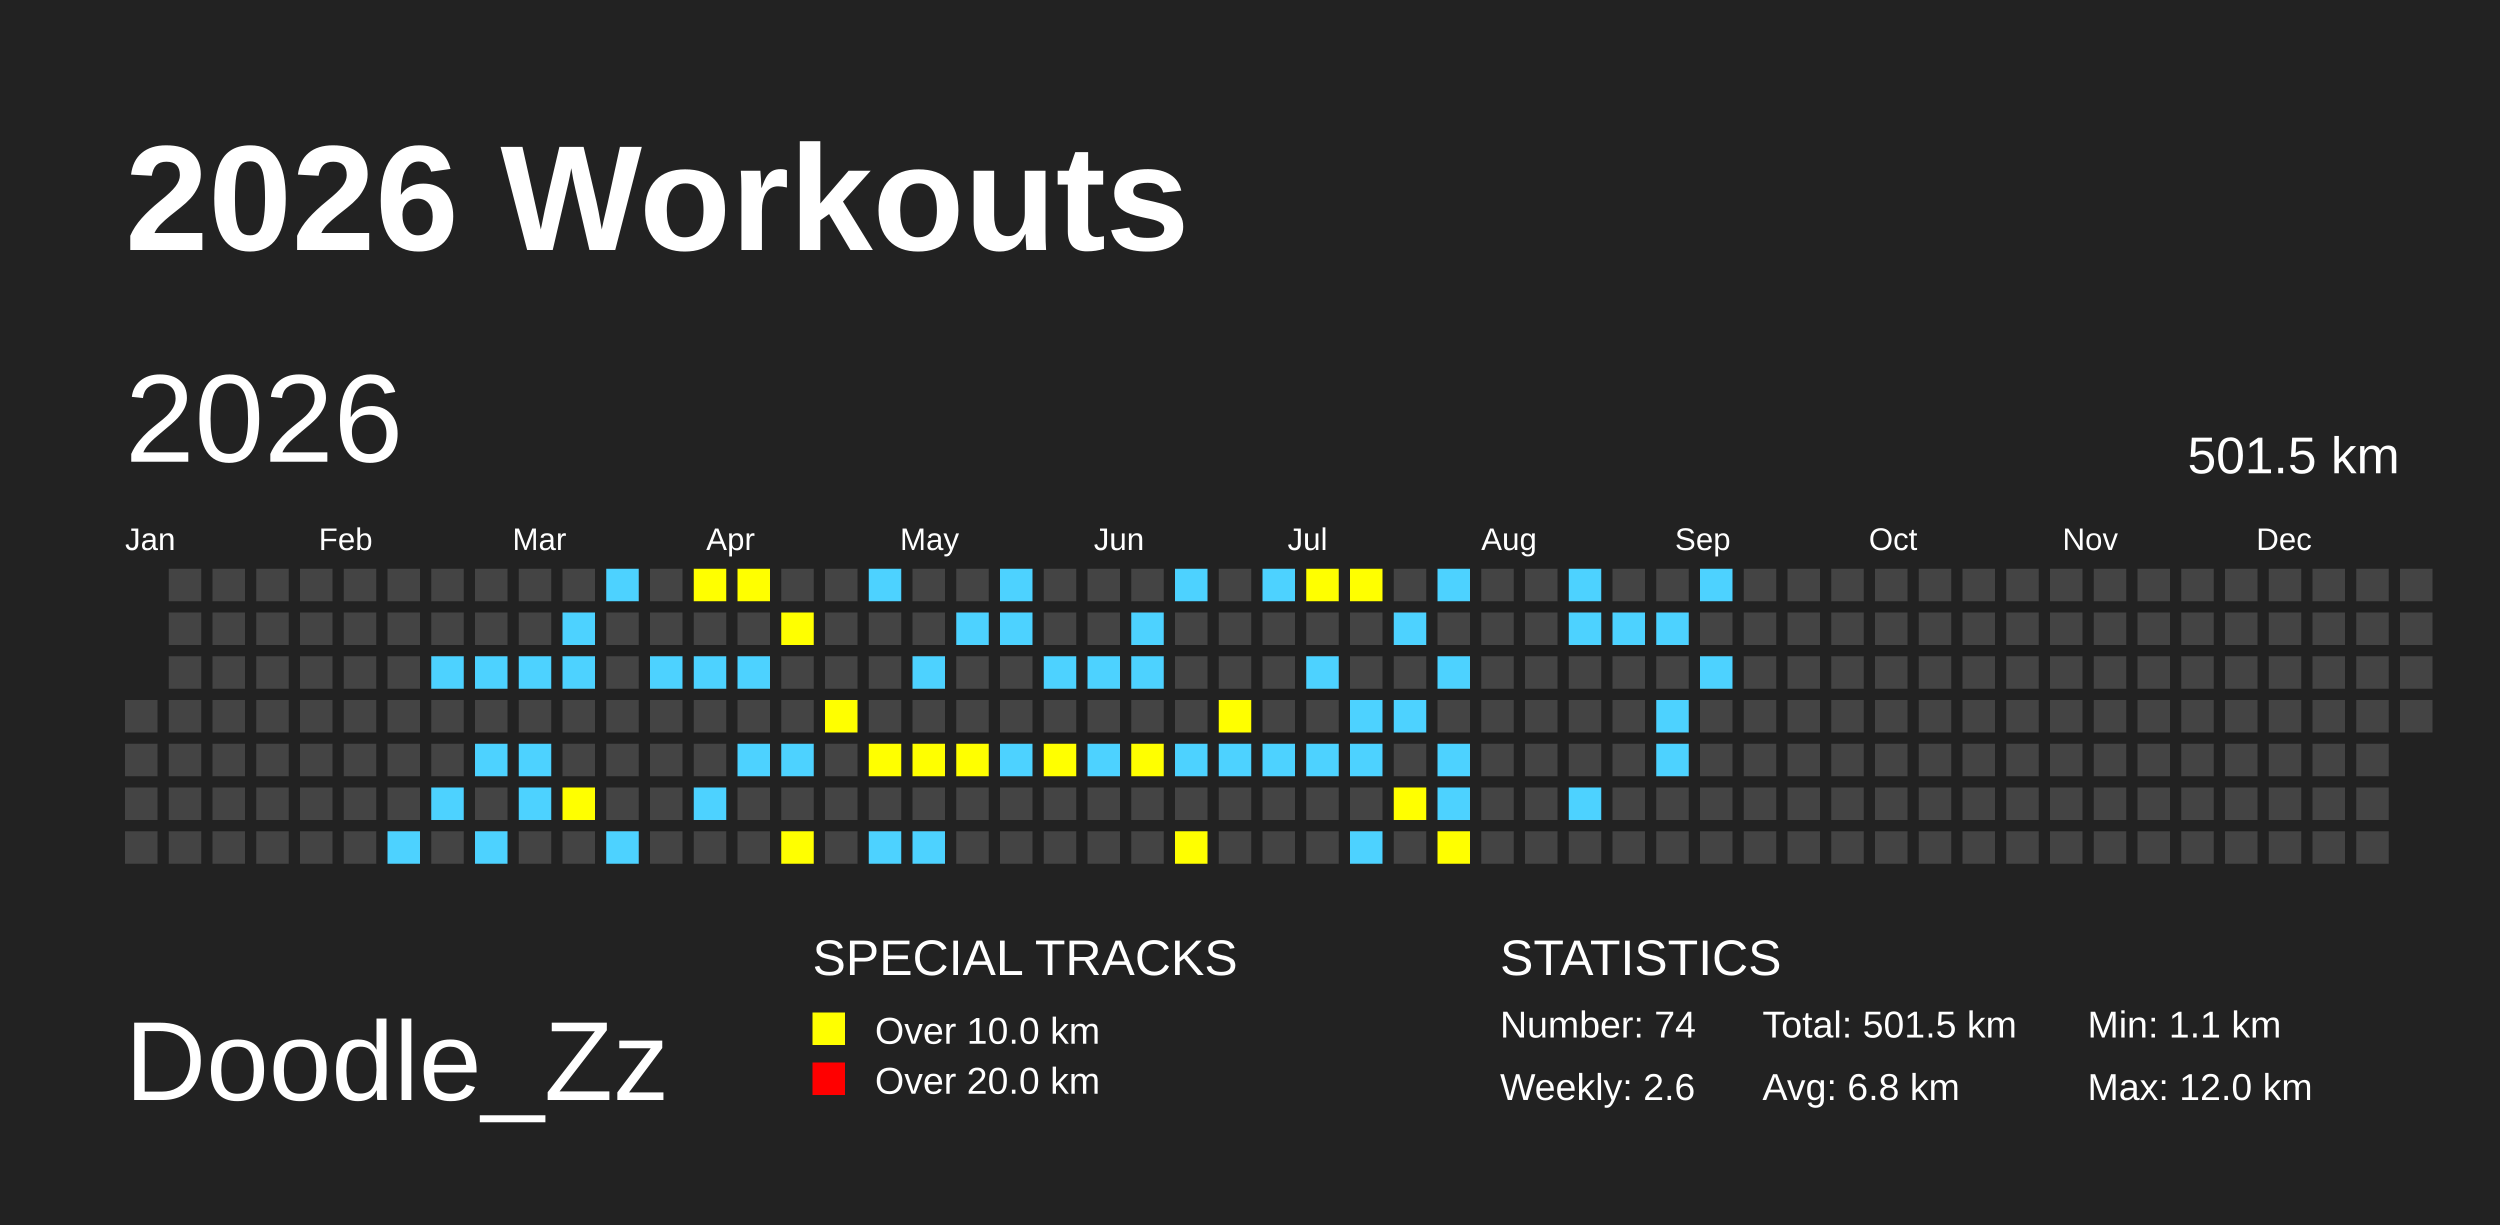
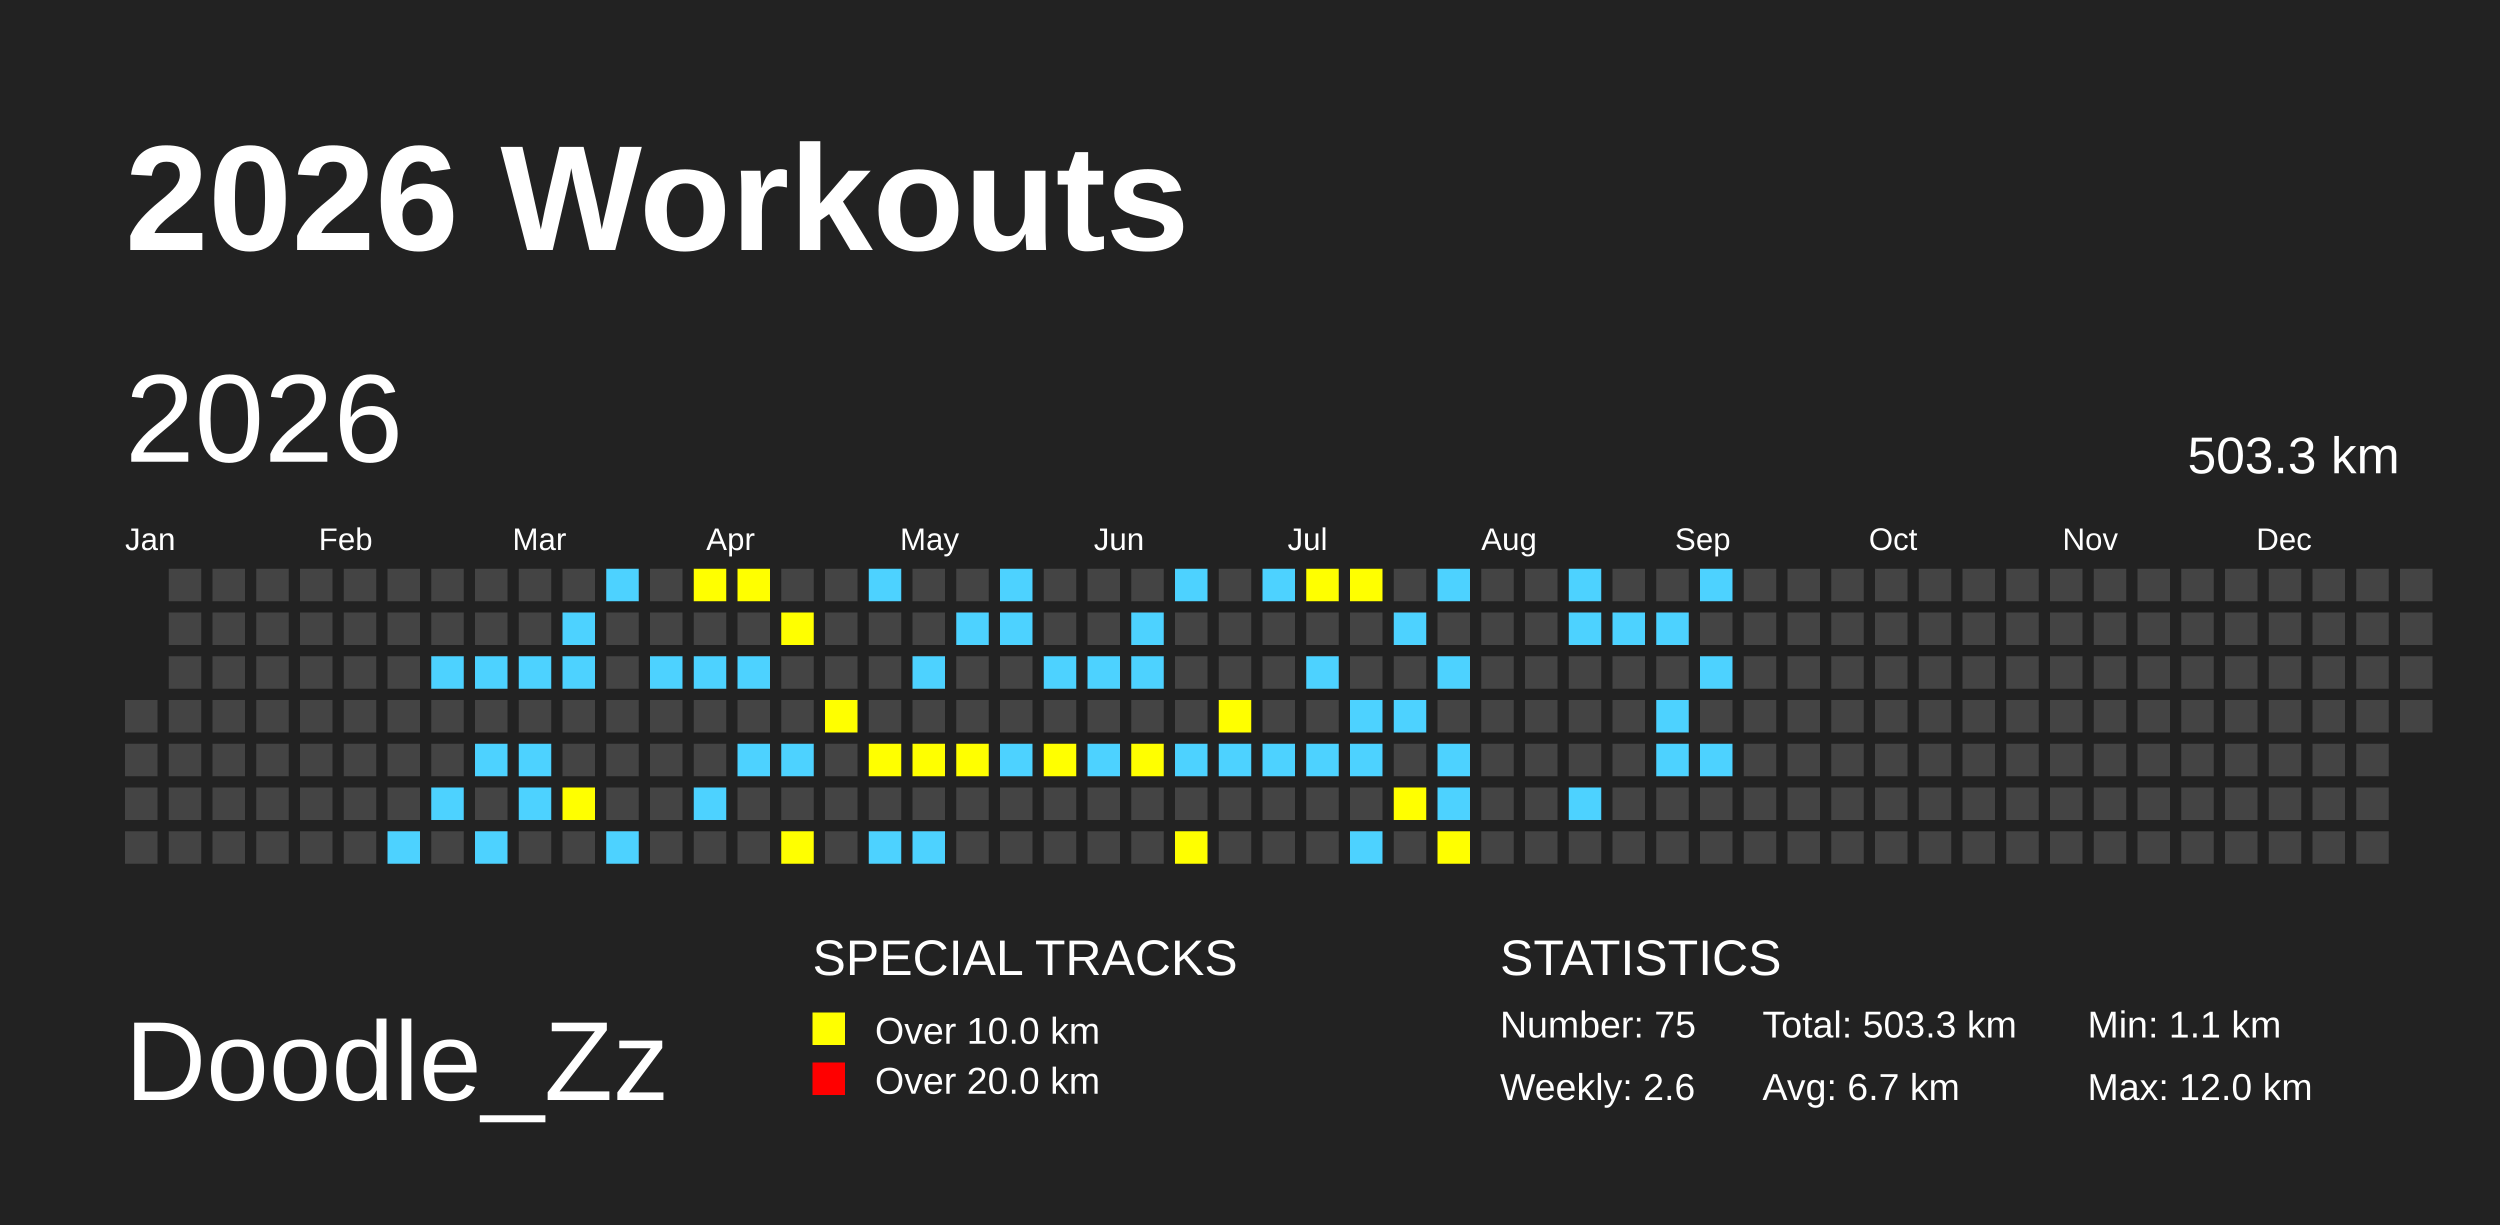
<svg xmlns="http://www.w3.org/2000/svg" baseProfile="full" height="98mm" version="1.1" viewBox="0,0,200,98" width="200mm">
  <defs>
    <pattern height="2" id="indoor-stripe" patternUnits="userSpaceOnUse" width="2">
      <line stroke="white" stroke-opacity="0.45" stroke-width="0.5" x1="0" x2="2" y1="2" y2="0" />
    </pattern>
  </defs>
  <rect fill="#222222" height="98" width="200" x="0" y="0" />
  <text fill="#FFFFFF" style="font-size:12px; font-family:Arial; font-weight:bold;" x="10" y="20">2026 Workouts</text>
  <text fill="#FFFFFF" style="font-size:9px; font-family:Arial" x="10" y="88">Doodle_Zz</text>
  <text fill="#FFFFFF" style="font-size:4px; font-family:Arial" x="65" y="78">SPECIAL TRACKS</text>
  <rect fill="yellow" height="2.6" width="2.6" x="65" y="81" />
  <text fill="#FFFFFF" style="font-size:3px; font-family:Arial" x="70" y="83.5">Over 10.0 km</text>
  <rect fill="red" height="2.6" width="2.6" x="65" y="85" />
  <text fill="#FFFFFF" style="font-size:3px; font-family:Arial" x="70" y="87.5">Over 20.0 km</text>
  <text fill="#FFFFFF" style="font-size:4px; font-family:Arial" x="120" y="78">STATISTICS</text>
-   <text fill="#FFFFFF" style="font-size:3px; font-family:Arial" x="120" y="83">Number: 74</text>
+   <text fill="#FFFFFF" style="font-size:3px; font-family:Arial" x="120" y="83">Number: 75</text>
  <text fill="#FFFFFF" style="font-size:3px; font-family:Arial" x="120" y="88">Weekly: 2.6</text>
-   <text fill="#FFFFFF" style="font-size:3px; font-family:Arial" x="141" y="83">Total: 501.5 km</text>
-   <text fill="#FFFFFF" style="font-size:3px; font-family:Arial" x="141" y="88">Avg: 6.8 km</text>
+   <text fill="#FFFFFF" style="font-size:3px; font-family:Arial" x="141" y="83">Total: 503.3 km</text>
+   <text fill="#FFFFFF" style="font-size:3px; font-family:Arial" x="141" y="88">Avg: 6.7 km</text>
  <text fill="#FFFFFF" style="font-size:3px; font-family:Arial" x="167" y="83">Min: 1.1 km</text>
  <text fill="#FFFFFF" style="font-size:3px; font-family:Arial" x="167" y="88">Max: 12.0 km</text>
  <text dominant-baseline="hanging" fill="#FFFFFF" style="font-size:10.0px; font-family:Arial;" x="10" y="30">2026</text>
-   <text dominant-baseline="hanging" fill="#FFFFFF" style="font-size:4.125px; font-family:Arial;" x="175" y="35">501.5 km</text>
+   <text dominant-baseline="hanging" fill="#FFFFFF" style="font-size:4.125px; font-family:Arial;" x="175" y="35">503.3 km</text>
  <text fill="#FFFFFF" style="font-size:2.5px; font-family:Arial" x="10.0" y="44">Jan</text>
  <text fill="#FFFFFF" style="font-size:2.5px; font-family:Arial" x="25.5" y="44">Feb</text>
  <text fill="#FFFFFF" style="font-size:2.5px; font-family:Arial" x="41.0" y="44">Mar</text>
  <text fill="#FFFFFF" style="font-size:2.5px; font-family:Arial" x="56.5" y="44">Apr</text>
  <text fill="#FFFFFF" style="font-size:2.5px; font-family:Arial" x="72.0" y="44">May</text>
  <text fill="#FFFFFF" style="font-size:2.5px; font-family:Arial" x="87.5" y="44">Jun</text>
  <text fill="#FFFFFF" style="font-size:2.5px; font-family:Arial" x="103.0" y="44">Jul</text>
  <text fill="#FFFFFF" style="font-size:2.5px; font-family:Arial" x="118.5" y="44">Aug</text>
  <text fill="#FFFFFF" style="font-size:2.5px; font-family:Arial" x="134.0" y="44">Sep</text>
  <text fill="#FFFFFF" style="font-size:2.5px; font-family:Arial" x="149.5" y="44">Oct</text>
  <text fill="#FFFFFF" style="font-size:2.5px; font-family:Arial" x="165.0" y="44">Nov</text>
  <text fill="#FFFFFF" style="font-size:2.5px; font-family:Arial" x="180.5" y="44">Dec</text>
  <rect fill="#444444" height="2.6" width="2.6" x="10.0" y="56.0" />
  <rect fill="#444444" height="2.6" width="2.6" x="10.0" y="59.5" />
  <rect fill="#444444" height="2.6" width="2.6" x="10.0" y="63.0" />
  <rect fill="#444444" height="2.6" width="2.6" x="10.0" y="66.5" />
  <rect fill="#444444" height="2.6" width="2.6" x="13.5" y="45.5" />
  <rect fill="#444444" height="2.6" width="2.6" x="13.5" y="49.0" />
  <rect fill="#444444" height="2.6" width="2.6" x="13.5" y="52.5" />
  <rect fill="#444444" height="2.6" width="2.6" x="13.5" y="56.0" />
  <rect fill="#444444" height="2.6" width="2.6" x="13.5" y="59.5" />
  <rect fill="#444444" height="2.6" width="2.6" x="13.5" y="63.0" />
  <rect fill="#444444" height="2.6" width="2.6" x="13.5" y="66.5" />
  <rect fill="#444444" height="2.6" width="2.6" x="17.0" y="45.5" />
  <rect fill="#444444" height="2.6" width="2.6" x="17.0" y="49.0" />
  <rect fill="#444444" height="2.6" width="2.6" x="17.0" y="52.5" />
  <rect fill="#444444" height="2.6" width="2.6" x="17.0" y="56.0" />
  <rect fill="#444444" height="2.6" width="2.6" x="17.0" y="59.5" />
  <rect fill="#444444" height="2.6" width="2.6" x="17.0" y="63.0" />
  <rect fill="#444444" height="2.6" width="2.6" x="17.0" y="66.5" />
  <rect fill="#444444" height="2.6" width="2.6" x="20.5" y="45.5" />
  <rect fill="#444444" height="2.6" width="2.6" x="20.5" y="49.0" />
  <rect fill="#444444" height="2.6" width="2.6" x="20.5" y="52.5" />
  <rect fill="#444444" height="2.6" width="2.6" x="20.5" y="56.0" />
  <rect fill="#444444" height="2.6" width="2.6" x="20.5" y="59.5" />
  <rect fill="#444444" height="2.6" width="2.6" x="20.5" y="63.0" />
  <rect fill="#444444" height="2.6" width="2.6" x="20.5" y="66.5" />
  <rect fill="#444444" height="2.6" width="2.6" x="24.0" y="45.5" />
  <rect fill="#444444" height="2.6" width="2.6" x="24.0" y="49.0" />
  <rect fill="#444444" height="2.6" width="2.6" x="24.0" y="52.5" />
  <rect fill="#444444" height="2.6" width="2.6" x="24.0" y="56.0" />
  <rect fill="#444444" height="2.6" width="2.6" x="24.0" y="59.5" />
  <rect fill="#444444" height="2.6" width="2.6" x="24.0" y="63.0" />
  <rect fill="#444444" height="2.6" width="2.6" x="24.0" y="66.5" />
  <rect fill="#444444" height="2.6" width="2.6" x="27.5" y="45.5" />
  <rect fill="#444444" height="2.6" width="2.6" x="27.5" y="49.0" />
  <rect fill="#444444" height="2.6" width="2.6" x="27.5" y="52.5" />
  <rect fill="#444444" height="2.6" width="2.6" x="27.5" y="56.0" />
  <rect fill="#444444" height="2.6" width="2.6" x="27.5" y="59.5" />
  <rect fill="#444444" height="2.6" width="2.6" x="27.5" y="63.0" />
  <rect fill="#444444" height="2.6" width="2.6" x="27.5" y="66.5" />
  <rect fill="#444444" height="2.6" width="2.6" x="31.0" y="45.5" />
  <rect fill="#444444" height="2.6" width="2.6" x="31.0" y="49.0" />
  <rect fill="#444444" height="2.6" width="2.6" x="31.0" y="52.5" />
  <rect fill="#444444" height="2.6" width="2.6" x="31.0" y="56.0" />
  <rect fill="#444444" height="2.6" width="2.6" x="31.0" y="59.5" />
  <rect fill="#444444" height="2.6" width="2.6" x="31.0" y="63.0" />
  <rect fill="#4DD2FF" height="2.6" width="2.6" x="31.0" y="66.5" />
  <rect fill="#444444" height="2.6" width="2.6" x="34.5" y="45.5" />
  <rect fill="#444444" height="2.6" width="2.6" x="34.5" y="49.0" />
  <rect fill="#4DD2FF" height="2.6" width="2.6" x="34.5" y="52.5" />
  <rect fill="#444444" height="2.6" width="2.6" x="34.5" y="56.0" />
  <rect fill="#444444" height="2.6" width="2.6" x="34.5" y="59.5" />
  <rect fill="#4DD2FF" height="2.6" width="2.6" x="34.5" y="63.0" />
  <rect fill="#444444" height="2.6" width="2.6" x="34.5" y="66.5" />
  <rect fill="#444444" height="2.6" width="2.6" x="38.0" y="45.5" />
  <rect fill="#444444" height="2.6" width="2.6" x="38.0" y="49.0" />
  <rect fill="#4DD2FF" height="2.6" width="2.6" x="38.0" y="52.5" />
  <rect fill="#444444" height="2.6" width="2.6" x="38.0" y="56.0" />
  <rect fill="#4DD2FF" height="2.6" width="2.6" x="38.0" y="59.5" />
  <rect fill="#444444" height="2.6" width="2.6" x="38.0" y="63.0" />
  <rect fill="#4DD2FF" height="2.6" width="2.6" x="38.0" y="66.5" />
  <rect fill="#444444" height="2.6" width="2.6" x="41.5" y="45.5" />
  <rect fill="#444444" height="2.6" width="2.6" x="41.5" y="49.0" />
  <rect fill="#4DD2FF" height="2.6" width="2.6" x="41.5" y="52.5" />
  <rect fill="#444444" height="2.6" width="2.6" x="41.5" y="56.0" />
  <rect fill="#4DD2FF" height="2.6" width="2.6" x="41.5" y="59.5" />
  <rect fill="#4DD2FF" height="2.6" width="2.6" x="41.5" y="63.0" />
  <rect fill="#444444" height="2.6" width="2.6" x="41.5" y="66.5" />
  <rect fill="#444444" height="2.6" width="2.6" x="45.0" y="45.5" />
  <rect fill="#4DD2FF" height="2.6" width="2.6" x="45.0" y="49.0" />
  <rect fill="#4DD2FF" height="2.6" width="2.6" x="45.0" y="52.5" />
  <rect fill="#444444" height="2.6" width="2.6" x="45.0" y="56.0" />
  <rect fill="#444444" height="2.6" width="2.6" x="45.0" y="59.5" />
  <rect fill="yellow" height="2.6" width="2.6" x="45.0" y="63.0" />
  <rect fill="#444444" height="2.6" width="2.6" x="45.0" y="66.5" />
  <rect fill="#4DD2FF" height="2.6" width="2.6" x="48.5" y="45.5" />
  <rect fill="#444444" height="2.6" width="2.6" x="48.5" y="49.0" />
  <rect fill="#444444" height="2.6" width="2.6" x="48.5" y="52.5" />
  <rect fill="#444444" height="2.6" width="2.6" x="48.5" y="56.0" />
  <rect fill="#444444" height="2.6" width="2.6" x="48.5" y="59.5" />
  <rect fill="#444444" height="2.6" width="2.6" x="48.5" y="63.0" />
  <rect fill="#4DD2FF" height="2.6" width="2.6" x="48.5" y="66.5" />
  <rect fill="#444444" height="2.6" width="2.6" x="52.0" y="45.5" />
  <rect fill="#444444" height="2.6" width="2.6" x="52.0" y="49.0" />
  <rect fill="#4DD2FF" height="2.6" width="2.6" x="52.0" y="52.5" />
  <rect fill="#444444" height="2.6" width="2.6" x="52.0" y="56.0" />
  <rect fill="#444444" height="2.6" width="2.6" x="52.0" y="59.5" />
  <rect fill="#444444" height="2.6" width="2.6" x="52.0" y="63.0" />
  <rect fill="#444444" height="2.6" width="2.6" x="52.0" y="66.5" />
  <rect fill="yellow" height="2.6" width="2.6" x="55.5" y="45.5" />
  <rect fill="#444444" height="2.6" width="2.6" x="55.5" y="49.0" />
  <rect fill="#4DD2FF" height="2.6" width="2.6" x="55.5" y="52.5" />
  <rect fill="#444444" height="2.6" width="2.6" x="55.5" y="56.0" />
  <rect fill="#444444" height="2.6" width="2.6" x="55.5" y="59.5" />
  <rect fill="#4DD2FF" height="2.6" width="2.6" x="55.5" y="63.0" />
  <rect fill="#444444" height="2.6" width="2.6" x="55.5" y="66.5" />
  <rect fill="yellow" height="2.6" width="2.6" x="59.0" y="45.5" />
  <rect fill="#444444" height="2.6" width="2.6" x="59.0" y="49.0" />
  <rect fill="#4DD2FF" height="2.6" width="2.6" x="59.0" y="52.5" />
  <rect fill="#444444" height="2.6" width="2.6" x="59.0" y="56.0" />
  <rect fill="#4DD2FF" height="2.6" width="2.6" x="59.0" y="59.5" />
  <rect fill="#444444" height="2.6" width="2.6" x="59.0" y="63.0" />
  <rect fill="#444444" height="2.6" width="2.6" x="59.0" y="66.5" />
  <rect fill="#444444" height="2.6" width="2.6" x="62.5" y="45.5" />
  <rect fill="yellow" height="2.6" width="2.6" x="62.5" y="49.0" />
  <rect fill="#444444" height="2.6" width="2.6" x="62.5" y="52.5" />
  <rect fill="#444444" height="2.6" width="2.6" x="62.5" y="56.0" />
  <rect fill="#4DD2FF" height="2.6" width="2.6" x="62.5" y="59.5" />
  <rect fill="#444444" height="2.6" width="2.6" x="62.5" y="63.0" />
  <rect fill="yellow" height="2.6" width="2.6" x="62.5" y="66.5" />
  <rect fill="#444444" height="2.6" width="2.6" x="66.0" y="45.5" />
  <rect fill="#444444" height="2.6" width="2.6" x="66.0" y="49.0" />
  <rect fill="#444444" height="2.6" width="2.6" x="66.0" y="52.5" />
  <rect fill="yellow" height="2.6" width="2.6" x="66.0" y="56.0" />
  <rect fill="#444444" height="2.6" width="2.6" x="66.0" y="59.5" />
  <rect fill="#444444" height="2.6" width="2.6" x="66.0" y="63.0" />
  <rect fill="#444444" height="2.6" width="2.6" x="66.0" y="66.5" />
  <rect fill="#4DD2FF" height="2.6" width="2.6" x="69.5" y="45.5" />
  <rect fill="#444444" height="2.6" width="2.6" x="69.5" y="49.0" />
  <rect fill="#444444" height="2.6" width="2.6" x="69.5" y="52.5" />
  <rect fill="#444444" height="2.6" width="2.6" x="69.5" y="56.0" />
  <rect fill="yellow" height="2.6" width="2.6" x="69.5" y="59.5" />
  <rect fill="#444444" height="2.6" width="2.6" x="69.5" y="63.0" />
  <rect fill="#4DD2FF" height="2.6" width="2.6" x="69.5" y="66.5" />
  <rect fill="#444444" height="2.6" width="2.6" x="73.0" y="45.5" />
  <rect fill="#444444" height="2.6" width="2.6" x="73.0" y="49.0" />
  <rect fill="#4DD2FF" height="2.6" width="2.6" x="73.0" y="52.5" />
  <rect fill="#444444" height="2.6" width="2.6" x="73.0" y="56.0" />
  <rect fill="yellow" height="2.6" width="2.6" x="73.0" y="59.5" />
  <rect fill="#444444" height="2.6" width="2.6" x="73.0" y="63.0" />
  <rect fill="#4DD2FF" height="2.6" width="2.6" x="73.0" y="66.5" />
  <rect fill="#444444" height="2.6" width="2.6" x="76.5" y="45.5" />
  <rect fill="#4DD2FF" height="2.6" width="2.6" x="76.5" y="49.0" />
  <rect fill="#444444" height="2.6" width="2.6" x="76.5" y="52.5" />
  <rect fill="#444444" height="2.6" width="2.6" x="76.5" y="56.0" />
  <rect fill="yellow" height="2.6" width="2.6" x="76.5" y="59.5" />
  <rect fill="#444444" height="2.6" width="2.6" x="76.5" y="63.0" />
  <rect fill="#444444" height="2.6" width="2.6" x="76.5" y="66.5" />
  <rect fill="#4DD2FF" height="2.6" width="2.6" x="80.0" y="45.5" />
  <rect fill="#4DD2FF" height="2.6" width="2.6" x="80.0" y="49.0" />
  <rect fill="#444444" height="2.6" width="2.6" x="80.0" y="52.5" />
  <rect fill="#444444" height="2.6" width="2.6" x="80.0" y="56.0" />
  <rect fill="#4DD2FF" height="2.6" width="2.6" x="80.0" y="59.5" />
  <rect fill="#444444" height="2.6" width="2.6" x="80.0" y="63.0" />
  <rect fill="#444444" height="2.6" width="2.6" x="80.0" y="66.5" />
  <rect fill="#444444" height="2.6" width="2.6" x="83.5" y="45.5" />
  <rect fill="#444444" height="2.6" width="2.6" x="83.5" y="49.0" />
  <rect fill="#4DD2FF" height="2.6" width="2.6" x="83.5" y="52.5" />
  <rect fill="#444444" height="2.6" width="2.6" x="83.5" y="56.0" />
  <rect fill="yellow" height="2.6" width="2.6" x="83.5" y="59.5" />
  <rect fill="#444444" height="2.6" width="2.6" x="83.5" y="63.0" />
  <rect fill="#444444" height="2.6" width="2.6" x="83.5" y="66.5" />
  <rect fill="#444444" height="2.6" width="2.6" x="87.0" y="45.5" />
  <rect fill="#444444" height="2.6" width="2.6" x="87.0" y="49.0" />
  <rect fill="#4DD2FF" height="2.6" width="2.6" x="87.0" y="52.5" />
  <rect fill="#444444" height="2.6" width="2.6" x="87.0" y="56.0" />
  <rect fill="#4DD2FF" height="2.6" width="2.6" x="87.0" y="59.5" />
  <rect fill="#444444" height="2.6" width="2.6" x="87.0" y="63.0" />
  <rect fill="#444444" height="2.6" width="2.6" x="87.0" y="66.5" />
  <rect fill="#444444" height="2.6" width="2.6" x="90.5" y="45.5" />
  <rect fill="#4DD2FF" height="2.6" width="2.6" x="90.5" y="49.0" />
  <rect fill="#4DD2FF" height="2.6" width="2.6" x="90.5" y="52.5" />
  <rect fill="#444444" height="2.6" width="2.6" x="90.5" y="56.0" />
  <rect fill="yellow" height="2.6" width="2.6" x="90.5" y="59.5" />
  <rect fill="#444444" height="2.6" width="2.6" x="90.5" y="63.0" />
  <rect fill="#444444" height="2.6" width="2.6" x="90.5" y="66.5" />
  <rect fill="#4DD2FF" height="2.6" width="2.6" x="94.0" y="45.5" />
  <rect fill="#444444" height="2.6" width="2.6" x="94.0" y="49.0" />
  <rect fill="#444444" height="2.6" width="2.6" x="94.0" y="52.5" />
  <rect fill="#444444" height="2.6" width="2.6" x="94.0" y="56.0" />
  <rect fill="#4DD2FF" height="2.6" width="2.6" x="94.0" y="59.5" />
  <rect fill="#444444" height="2.6" width="2.6" x="94.0" y="63.0" />
  <rect fill="yellow" height="2.6" width="2.6" x="94.0" y="66.5" />
  <rect fill="#444444" height="2.6" width="2.6" x="97.5" y="45.5" />
  <rect fill="#444444" height="2.6" width="2.6" x="97.5" y="49.0" />
  <rect fill="#444444" height="2.6" width="2.6" x="97.5" y="52.5" />
  <rect fill="yellow" height="2.6" width="2.6" x="97.5" y="56.0" />
  <rect fill="#4DD2FF" height="2.6" width="2.6" x="97.5" y="59.5" />
  <rect fill="#444444" height="2.6" width="2.6" x="97.5" y="63.0" />
  <rect fill="#444444" height="2.6" width="2.6" x="97.5" y="66.5" />
  <rect fill="#4DD2FF" height="2.6" width="2.6" x="101.0" y="45.5" />
  <rect fill="#444444" height="2.6" width="2.6" x="101.0" y="49.0" />
  <rect fill="#444444" height="2.6" width="2.6" x="101.0" y="52.5" />
  <rect fill="#444444" height="2.6" width="2.6" x="101.0" y="56.0" />
  <rect fill="#4DD2FF" height="2.6" width="2.6" x="101.0" y="59.5" />
  <rect fill="#444444" height="2.6" width="2.6" x="101.0" y="63.0" />
  <rect fill="#444444" height="2.6" width="2.6" x="101.0" y="66.5" />
  <rect fill="yellow" height="2.6" width="2.6" x="104.5" y="45.5" />
  <rect fill="#444444" height="2.6" width="2.6" x="104.5" y="49.0" />
  <rect fill="#4DD2FF" height="2.6" width="2.6" x="104.5" y="52.5" />
  <rect fill="#444444" height="2.6" width="2.6" x="104.5" y="56.0" />
  <rect fill="#4DD2FF" height="2.6" width="2.6" x="104.5" y="59.5" />
  <rect fill="#444444" height="2.6" width="2.6" x="104.5" y="63.0" />
  <rect fill="#444444" height="2.6" width="2.6" x="104.5" y="66.5" />
  <rect fill="yellow" height="2.6" width="2.6" x="108.0" y="45.5" />
  <rect fill="#444444" height="2.6" width="2.6" x="108.0" y="49.0" />
  <rect fill="#444444" height="2.6" width="2.6" x="108.0" y="52.5" />
  <rect fill="#4DD2FF" height="2.6" width="2.6" x="108.0" y="56.0" />
  <rect fill="#4DD2FF" height="2.6" width="2.6" x="108.0" y="59.5" />
  <rect fill="#444444" height="2.6" width="2.6" x="108.0" y="63.0" />
  <rect fill="#4DD2FF" height="2.6" width="2.6" x="108.0" y="66.5" />
  <rect fill="#444444" height="2.6" width="2.6" x="111.5" y="45.5" />
  <rect fill="#4DD2FF" height="2.6" width="2.6" x="111.5" y="49.0" />
  <rect fill="#444444" height="2.6" width="2.6" x="111.5" y="52.5" />
  <rect fill="#4DD2FF" height="2.6" width="2.6" x="111.5" y="56.0" />
  <rect fill="#444444" height="2.6" width="2.6" x="111.5" y="59.5" />
  <rect fill="yellow" height="2.6" width="2.6" x="111.5" y="63.0" />
  <rect fill="#444444" height="2.6" width="2.6" x="111.5" y="66.5" />
  <rect fill="#4DD2FF" height="2.6" width="2.6" x="115.0" y="45.5" />
  <rect fill="#444444" height="2.6" width="2.6" x="115.0" y="49.0" />
  <rect fill="#4DD2FF" height="2.6" width="2.6" x="115.0" y="52.5" />
  <rect fill="#444444" height="2.6" width="2.6" x="115.0" y="56.0" />
  <rect fill="#4DD2FF" height="2.6" width="2.6" x="115.0" y="59.5" />
  <rect fill="#4DD2FF" height="2.6" width="2.6" x="115.0" y="63.0" />
  <rect fill="yellow" height="2.6" width="2.6" x="115.0" y="66.5" />
  <rect fill="#444444" height="2.6" width="2.6" x="118.5" y="45.5" />
  <rect fill="#444444" height="2.6" width="2.6" x="118.5" y="49.0" />
  <rect fill="#444444" height="2.6" width="2.6" x="118.5" y="52.5" />
  <rect fill="#444444" height="2.6" width="2.6" x="118.5" y="56.0" />
  <rect fill="#444444" height="2.6" width="2.6" x="118.5" y="59.5" />
  <rect fill="#444444" height="2.6" width="2.6" x="118.5" y="63.0" />
  <rect fill="#444444" height="2.6" width="2.6" x="118.5" y="66.5" />
  <rect fill="#444444" height="2.6" width="2.6" x="122.0" y="45.5" />
  <rect fill="#444444" height="2.6" width="2.6" x="122.0" y="49.0" />
  <rect fill="#444444" height="2.6" width="2.6" x="122.0" y="52.5" />
  <rect fill="#444444" height="2.6" width="2.6" x="122.0" y="56.0" />
  <rect fill="#444444" height="2.6" width="2.6" x="122.0" y="59.5" />
  <rect fill="#444444" height="2.6" width="2.6" x="122.0" y="63.0" />
  <rect fill="#444444" height="2.6" width="2.6" x="122.0" y="66.5" />
  <rect fill="#4DD2FF" height="2.6" width="2.6" x="125.5" y="45.5" />
  <rect fill="#4DD2FF" height="2.6" width="2.6" x="125.5" y="49.0" />
  <rect fill="#444444" height="2.6" width="2.6" x="125.5" y="52.5" />
  <rect fill="#444444" height="2.6" width="2.6" x="125.5" y="56.0" />
  <rect fill="#444444" height="2.6" width="2.6" x="125.5" y="59.5" />
  <rect fill="#4DD2FF" height="2.6" width="2.6" x="125.5" y="63.0" />
  <rect fill="#444444" height="2.6" width="2.6" x="125.5" y="66.5" />
  <rect fill="#444444" height="2.6" width="2.6" x="129.0" y="45.5" />
  <rect fill="#4DD2FF" height="2.6" width="2.6" x="129.0" y="49.0" />
  <rect fill="#444444" height="2.6" width="2.6" x="129.0" y="52.5" />
  <rect fill="#444444" height="2.6" width="2.6" x="129.0" y="56.0" />
  <rect fill="#444444" height="2.6" width="2.6" x="129.0" y="59.5" />
  <rect fill="#444444" height="2.6" width="2.6" x="129.0" y="63.0" />
  <rect fill="#444444" height="2.6" width="2.6" x="129.0" y="66.5" />
  <rect fill="#444444" height="2.6" width="2.6" x="132.5" y="45.5" />
  <rect fill="#4DD2FF" height="2.6" width="2.6" x="132.5" y="49.0" />
  <rect fill="#444444" height="2.6" width="2.6" x="132.5" y="52.5" />
  <rect fill="#4DD2FF" height="2.6" width="2.6" x="132.5" y="56.0" />
  <rect fill="#4DD2FF" height="2.6" width="2.6" x="132.5" y="59.5" />
  <rect fill="#444444" height="2.6" width="2.6" x="132.5" y="63.0" />
  <rect fill="#444444" height="2.6" width="2.6" x="132.5" y="66.5" />
  <rect fill="#4DD2FF" height="2.6" width="2.6" x="136.0" y="45.5" />
  <rect fill="#444444" height="2.6" width="2.6" x="136.0" y="49.0" />
  <rect fill="#4DD2FF" height="2.6" width="2.6" x="136.0" y="52.5" />
  <rect fill="#444444" height="2.6" width="2.6" x="136.0" y="56.0" />
-   <rect fill="#444444" height="2.6" width="2.6" x="136.0" y="59.5" />
+   <rect fill="#4DD2FF" height="2.6" width="2.6" x="136.0" y="59.5" />
  <rect fill="#444444" height="2.6" width="2.6" x="136.0" y="63.0" />
  <rect fill="#444444" height="2.6" width="2.6" x="136.0" y="66.5" />
  <rect fill="#444444" height="2.6" width="2.6" x="139.5" y="45.5" />
  <rect fill="#444444" height="2.6" width="2.6" x="139.5" y="49.0" />
  <rect fill="#444444" height="2.6" width="2.6" x="139.5" y="52.5" />
  <rect fill="#444444" height="2.6" width="2.6" x="139.5" y="56.0" />
  <rect fill="#444444" height="2.6" width="2.6" x="139.5" y="59.5" />
  <rect fill="#444444" height="2.6" width="2.6" x="139.5" y="63.0" />
  <rect fill="#444444" height="2.6" width="2.6" x="139.5" y="66.5" />
  <rect fill="#444444" height="2.6" width="2.6" x="143.0" y="45.5" />
  <rect fill="#444444" height="2.6" width="2.6" x="143.0" y="49.0" />
  <rect fill="#444444" height="2.6" width="2.6" x="143.0" y="52.5" />
  <rect fill="#444444" height="2.6" width="2.6" x="143.0" y="56.0" />
  <rect fill="#444444" height="2.6" width="2.6" x="143.0" y="59.5" />
  <rect fill="#444444" height="2.6" width="2.6" x="143.0" y="63.0" />
  <rect fill="#444444" height="2.6" width="2.6" x="143.0" y="66.5" />
  <rect fill="#444444" height="2.6" width="2.6" x="146.5" y="45.5" />
  <rect fill="#444444" height="2.6" width="2.6" x="146.5" y="49.0" />
  <rect fill="#444444" height="2.6" width="2.6" x="146.5" y="52.5" />
  <rect fill="#444444" height="2.6" width="2.6" x="146.5" y="56.0" />
  <rect fill="#444444" height="2.6" width="2.6" x="146.5" y="59.5" />
  <rect fill="#444444" height="2.6" width="2.6" x="146.5" y="63.0" />
  <rect fill="#444444" height="2.6" width="2.6" x="146.5" y="66.5" />
  <rect fill="#444444" height="2.6" width="2.6" x="150.0" y="45.5" />
  <rect fill="#444444" height="2.6" width="2.6" x="150.0" y="49.0" />
  <rect fill="#444444" height="2.6" width="2.6" x="150.0" y="52.5" />
  <rect fill="#444444" height="2.6" width="2.6" x="150.0" y="56.0" />
  <rect fill="#444444" height="2.6" width="2.6" x="150.0" y="59.5" />
  <rect fill="#444444" height="2.6" width="2.6" x="150.0" y="63.0" />
  <rect fill="#444444" height="2.6" width="2.6" x="150.0" y="66.5" />
  <rect fill="#444444" height="2.6" width="2.6" x="153.5" y="45.5" />
  <rect fill="#444444" height="2.6" width="2.6" x="153.5" y="49.0" />
  <rect fill="#444444" height="2.6" width="2.6" x="153.5" y="52.5" />
  <rect fill="#444444" height="2.6" width="2.6" x="153.5" y="56.0" />
  <rect fill="#444444" height="2.6" width="2.6" x="153.5" y="59.5" />
  <rect fill="#444444" height="2.6" width="2.6" x="153.5" y="63.0" />
  <rect fill="#444444" height="2.6" width="2.6" x="153.5" y="66.5" />
  <rect fill="#444444" height="2.6" width="2.6" x="157.0" y="45.5" />
  <rect fill="#444444" height="2.6" width="2.6" x="157.0" y="49.0" />
  <rect fill="#444444" height="2.6" width="2.6" x="157.0" y="52.5" />
  <rect fill="#444444" height="2.6" width="2.6" x="157.0" y="56.0" />
  <rect fill="#444444" height="2.6" width="2.6" x="157.0" y="59.5" />
  <rect fill="#444444" height="2.6" width="2.6" x="157.0" y="63.0" />
  <rect fill="#444444" height="2.6" width="2.6" x="157.0" y="66.5" />
  <rect fill="#444444" height="2.6" width="2.6" x="160.5" y="45.5" />
  <rect fill="#444444" height="2.6" width="2.6" x="160.5" y="49.0" />
  <rect fill="#444444" height="2.6" width="2.6" x="160.5" y="52.5" />
  <rect fill="#444444" height="2.6" width="2.6" x="160.5" y="56.0" />
  <rect fill="#444444" height="2.6" width="2.6" x="160.5" y="59.5" />
  <rect fill="#444444" height="2.6" width="2.6" x="160.5" y="63.0" />
  <rect fill="#444444" height="2.6" width="2.6" x="160.5" y="66.5" />
  <rect fill="#444444" height="2.6" width="2.6" x="164.0" y="45.5" />
  <rect fill="#444444" height="2.6" width="2.6" x="164.0" y="49.0" />
  <rect fill="#444444" height="2.6" width="2.6" x="164.0" y="52.5" />
  <rect fill="#444444" height="2.6" width="2.6" x="164.0" y="56.0" />
  <rect fill="#444444" height="2.6" width="2.6" x="164.0" y="59.5" />
  <rect fill="#444444" height="2.6" width="2.6" x="164.0" y="63.0" />
  <rect fill="#444444" height="2.6" width="2.6" x="164.0" y="66.5" />
  <rect fill="#444444" height="2.6" width="2.6" x="167.5" y="45.5" />
  <rect fill="#444444" height="2.6" width="2.6" x="167.5" y="49.0" />
  <rect fill="#444444" height="2.6" width="2.6" x="167.5" y="52.5" />
  <rect fill="#444444" height="2.6" width="2.6" x="167.5" y="56.0" />
  <rect fill="#444444" height="2.6" width="2.6" x="167.5" y="59.5" />
  <rect fill="#444444" height="2.6" width="2.6" x="167.5" y="63.0" />
  <rect fill="#444444" height="2.6" width="2.6" x="167.5" y="66.5" />
  <rect fill="#444444" height="2.6" width="2.6" x="171.0" y="45.5" />
  <rect fill="#444444" height="2.6" width="2.6" x="171.0" y="49.0" />
  <rect fill="#444444" height="2.6" width="2.6" x="171.0" y="52.5" />
  <rect fill="#444444" height="2.6" width="2.6" x="171.0" y="56.0" />
  <rect fill="#444444" height="2.6" width="2.6" x="171.0" y="59.5" />
  <rect fill="#444444" height="2.6" width="2.6" x="171.0" y="63.0" />
  <rect fill="#444444" height="2.6" width="2.6" x="171.0" y="66.5" />
  <rect fill="#444444" height="2.6" width="2.6" x="174.5" y="45.5" />
  <rect fill="#444444" height="2.6" width="2.6" x="174.5" y="49.0" />
  <rect fill="#444444" height="2.6" width="2.6" x="174.5" y="52.5" />
  <rect fill="#444444" height="2.6" width="2.6" x="174.5" y="56.0" />
  <rect fill="#444444" height="2.6" width="2.6" x="174.5" y="59.5" />
  <rect fill="#444444" height="2.6" width="2.6" x="174.5" y="63.0" />
  <rect fill="#444444" height="2.6" width="2.6" x="174.5" y="66.5" />
  <rect fill="#444444" height="2.6" width="2.6" x="178.0" y="45.5" />
  <rect fill="#444444" height="2.6" width="2.6" x="178.0" y="49.0" />
  <rect fill="#444444" height="2.6" width="2.6" x="178.0" y="52.5" />
  <rect fill="#444444" height="2.6" width="2.6" x="178.0" y="56.0" />
  <rect fill="#444444" height="2.6" width="2.6" x="178.0" y="59.5" />
  <rect fill="#444444" height="2.6" width="2.6" x="178.0" y="63.0" />
  <rect fill="#444444" height="2.6" width="2.6" x="178.0" y="66.5" />
  <rect fill="#444444" height="2.6" width="2.6" x="181.5" y="45.5" />
  <rect fill="#444444" height="2.6" width="2.6" x="181.5" y="49.0" />
  <rect fill="#444444" height="2.6" width="2.6" x="181.5" y="52.5" />
  <rect fill="#444444" height="2.6" width="2.6" x="181.5" y="56.0" />
  <rect fill="#444444" height="2.6" width="2.6" x="181.5" y="59.5" />
  <rect fill="#444444" height="2.6" width="2.6" x="181.5" y="63.0" />
  <rect fill="#444444" height="2.6" width="2.6" x="181.5" y="66.5" />
  <rect fill="#444444" height="2.6" width="2.6" x="185.0" y="45.5" />
  <rect fill="#444444" height="2.6" width="2.6" x="185.0" y="49.0" />
  <rect fill="#444444" height="2.6" width="2.6" x="185.0" y="52.5" />
  <rect fill="#444444" height="2.6" width="2.6" x="185.0" y="56.0" />
  <rect fill="#444444" height="2.6" width="2.6" x="185.0" y="59.5" />
  <rect fill="#444444" height="2.6" width="2.6" x="185.0" y="63.0" />
  <rect fill="#444444" height="2.6" width="2.6" x="185.0" y="66.5" />
  <rect fill="#444444" height="2.6" width="2.6" x="188.5" y="45.5" />
  <rect fill="#444444" height="2.6" width="2.6" x="188.5" y="49.0" />
  <rect fill="#444444" height="2.6" width="2.6" x="188.5" y="52.5" />
  <rect fill="#444444" height="2.6" width="2.6" x="188.5" y="56.0" />
  <rect fill="#444444" height="2.6" width="2.6" x="188.5" y="59.5" />
  <rect fill="#444444" height="2.6" width="2.6" x="188.5" y="63.0" />
  <rect fill="#444444" height="2.6" width="2.6" x="188.5" y="66.5" />
  <rect fill="#444444" height="2.6" width="2.6" x="192.0" y="45.5" />
  <rect fill="#444444" height="2.6" width="2.6" x="192.0" y="49.0" />
  <rect fill="#444444" height="2.6" width="2.6" x="192.0" y="52.5" />
  <rect fill="#444444" height="2.6" width="2.6" x="192.0" y="56.0" />
</svg>
